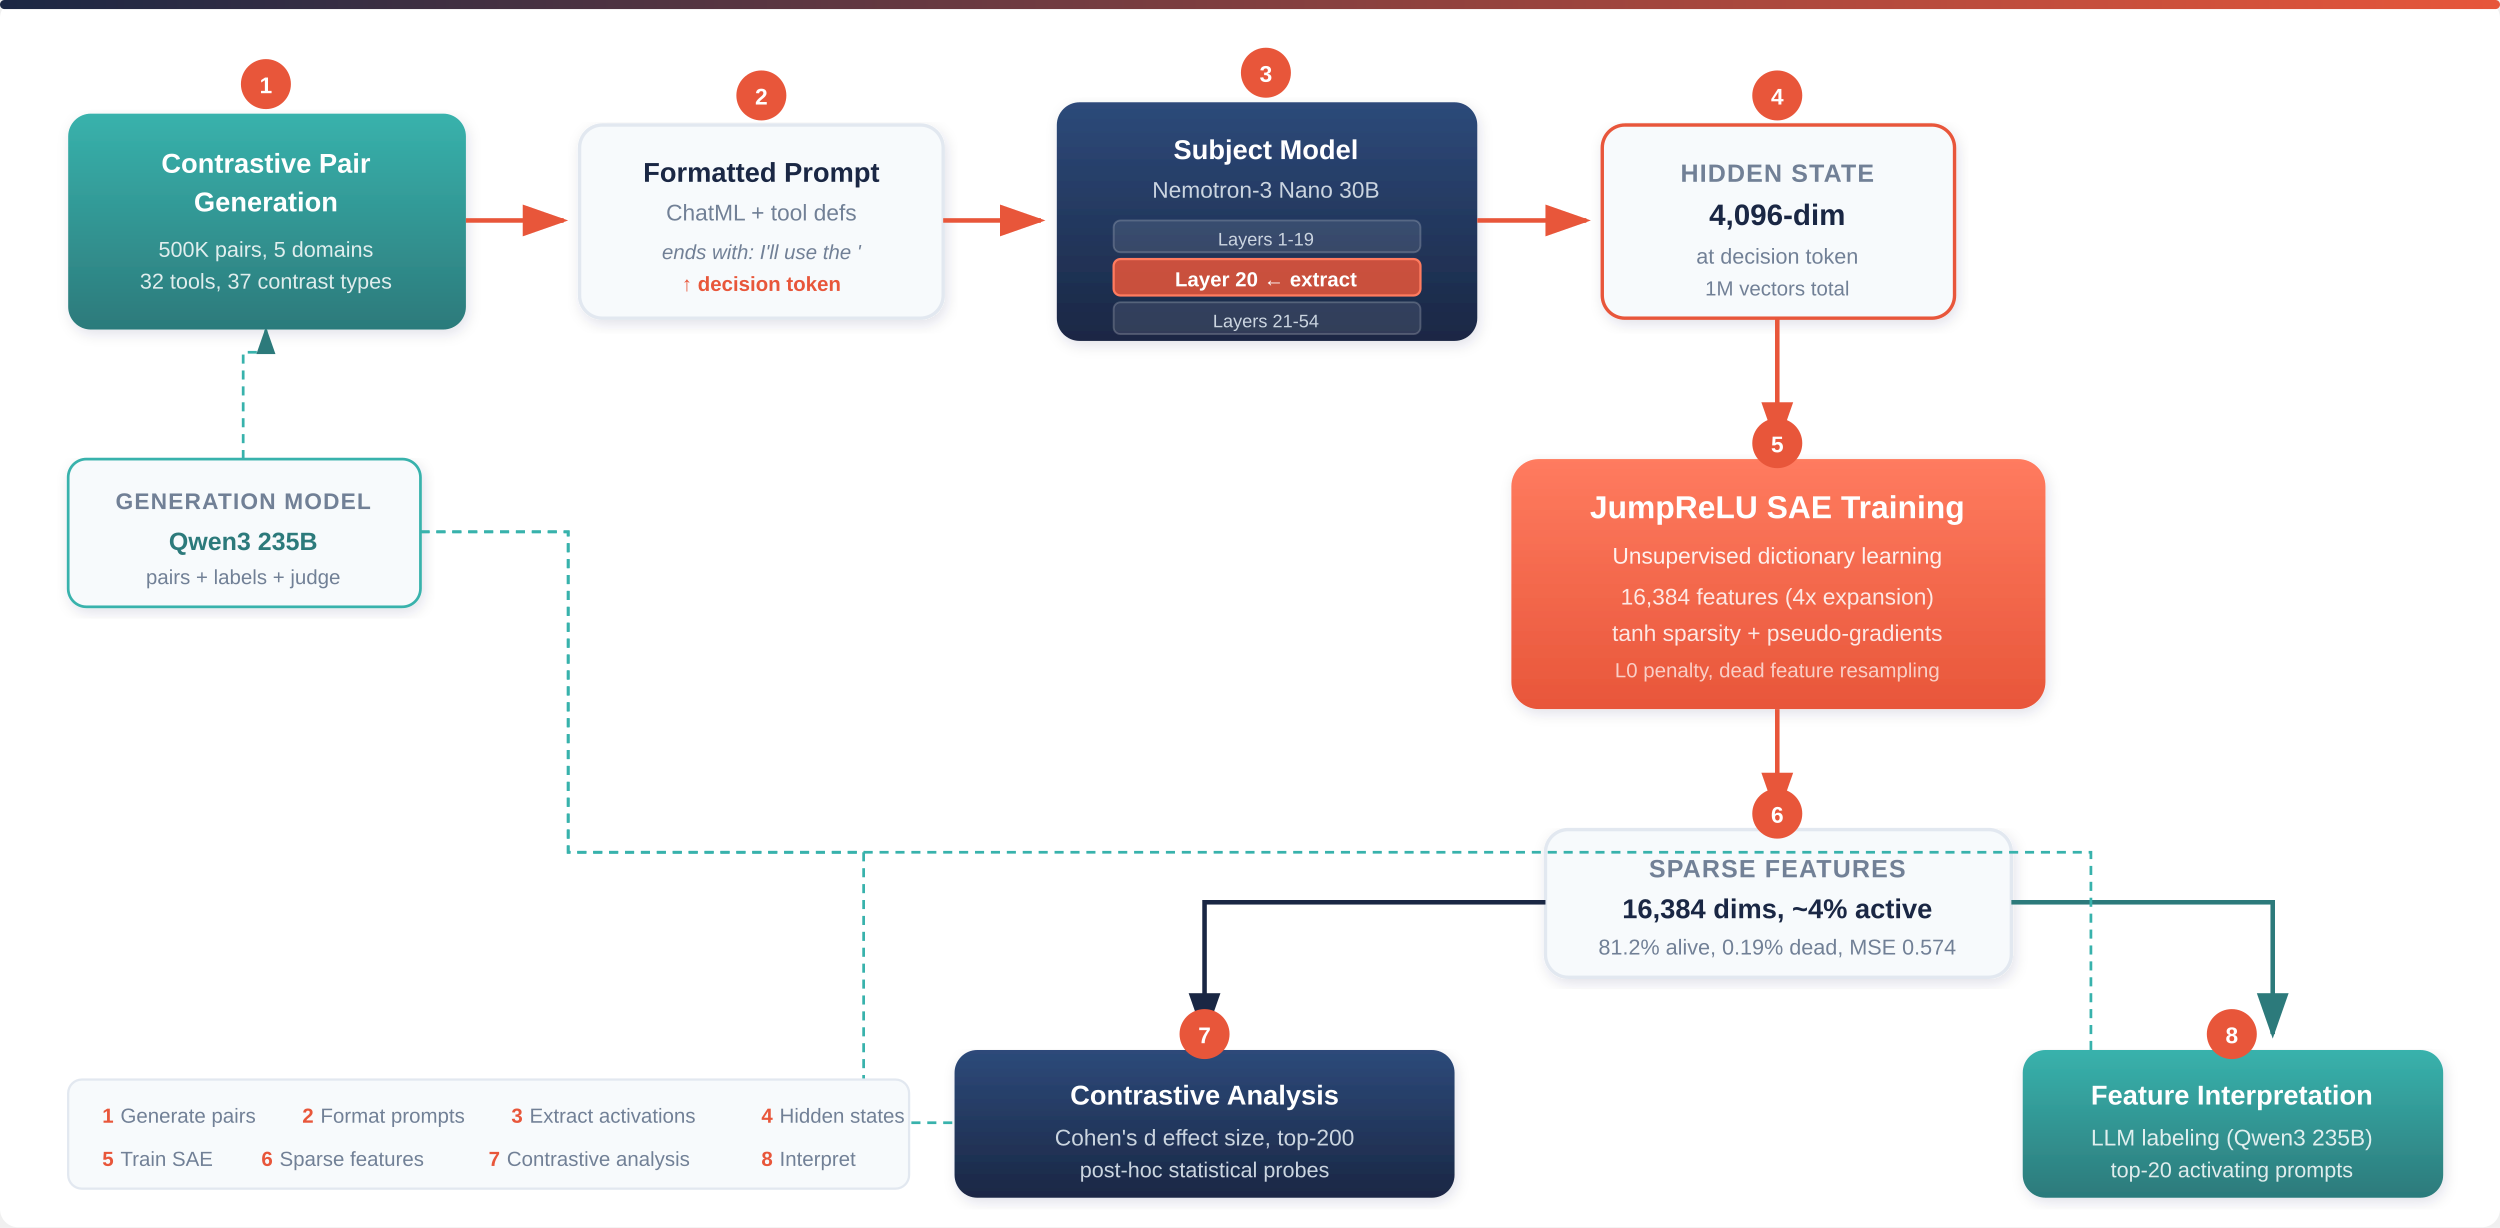
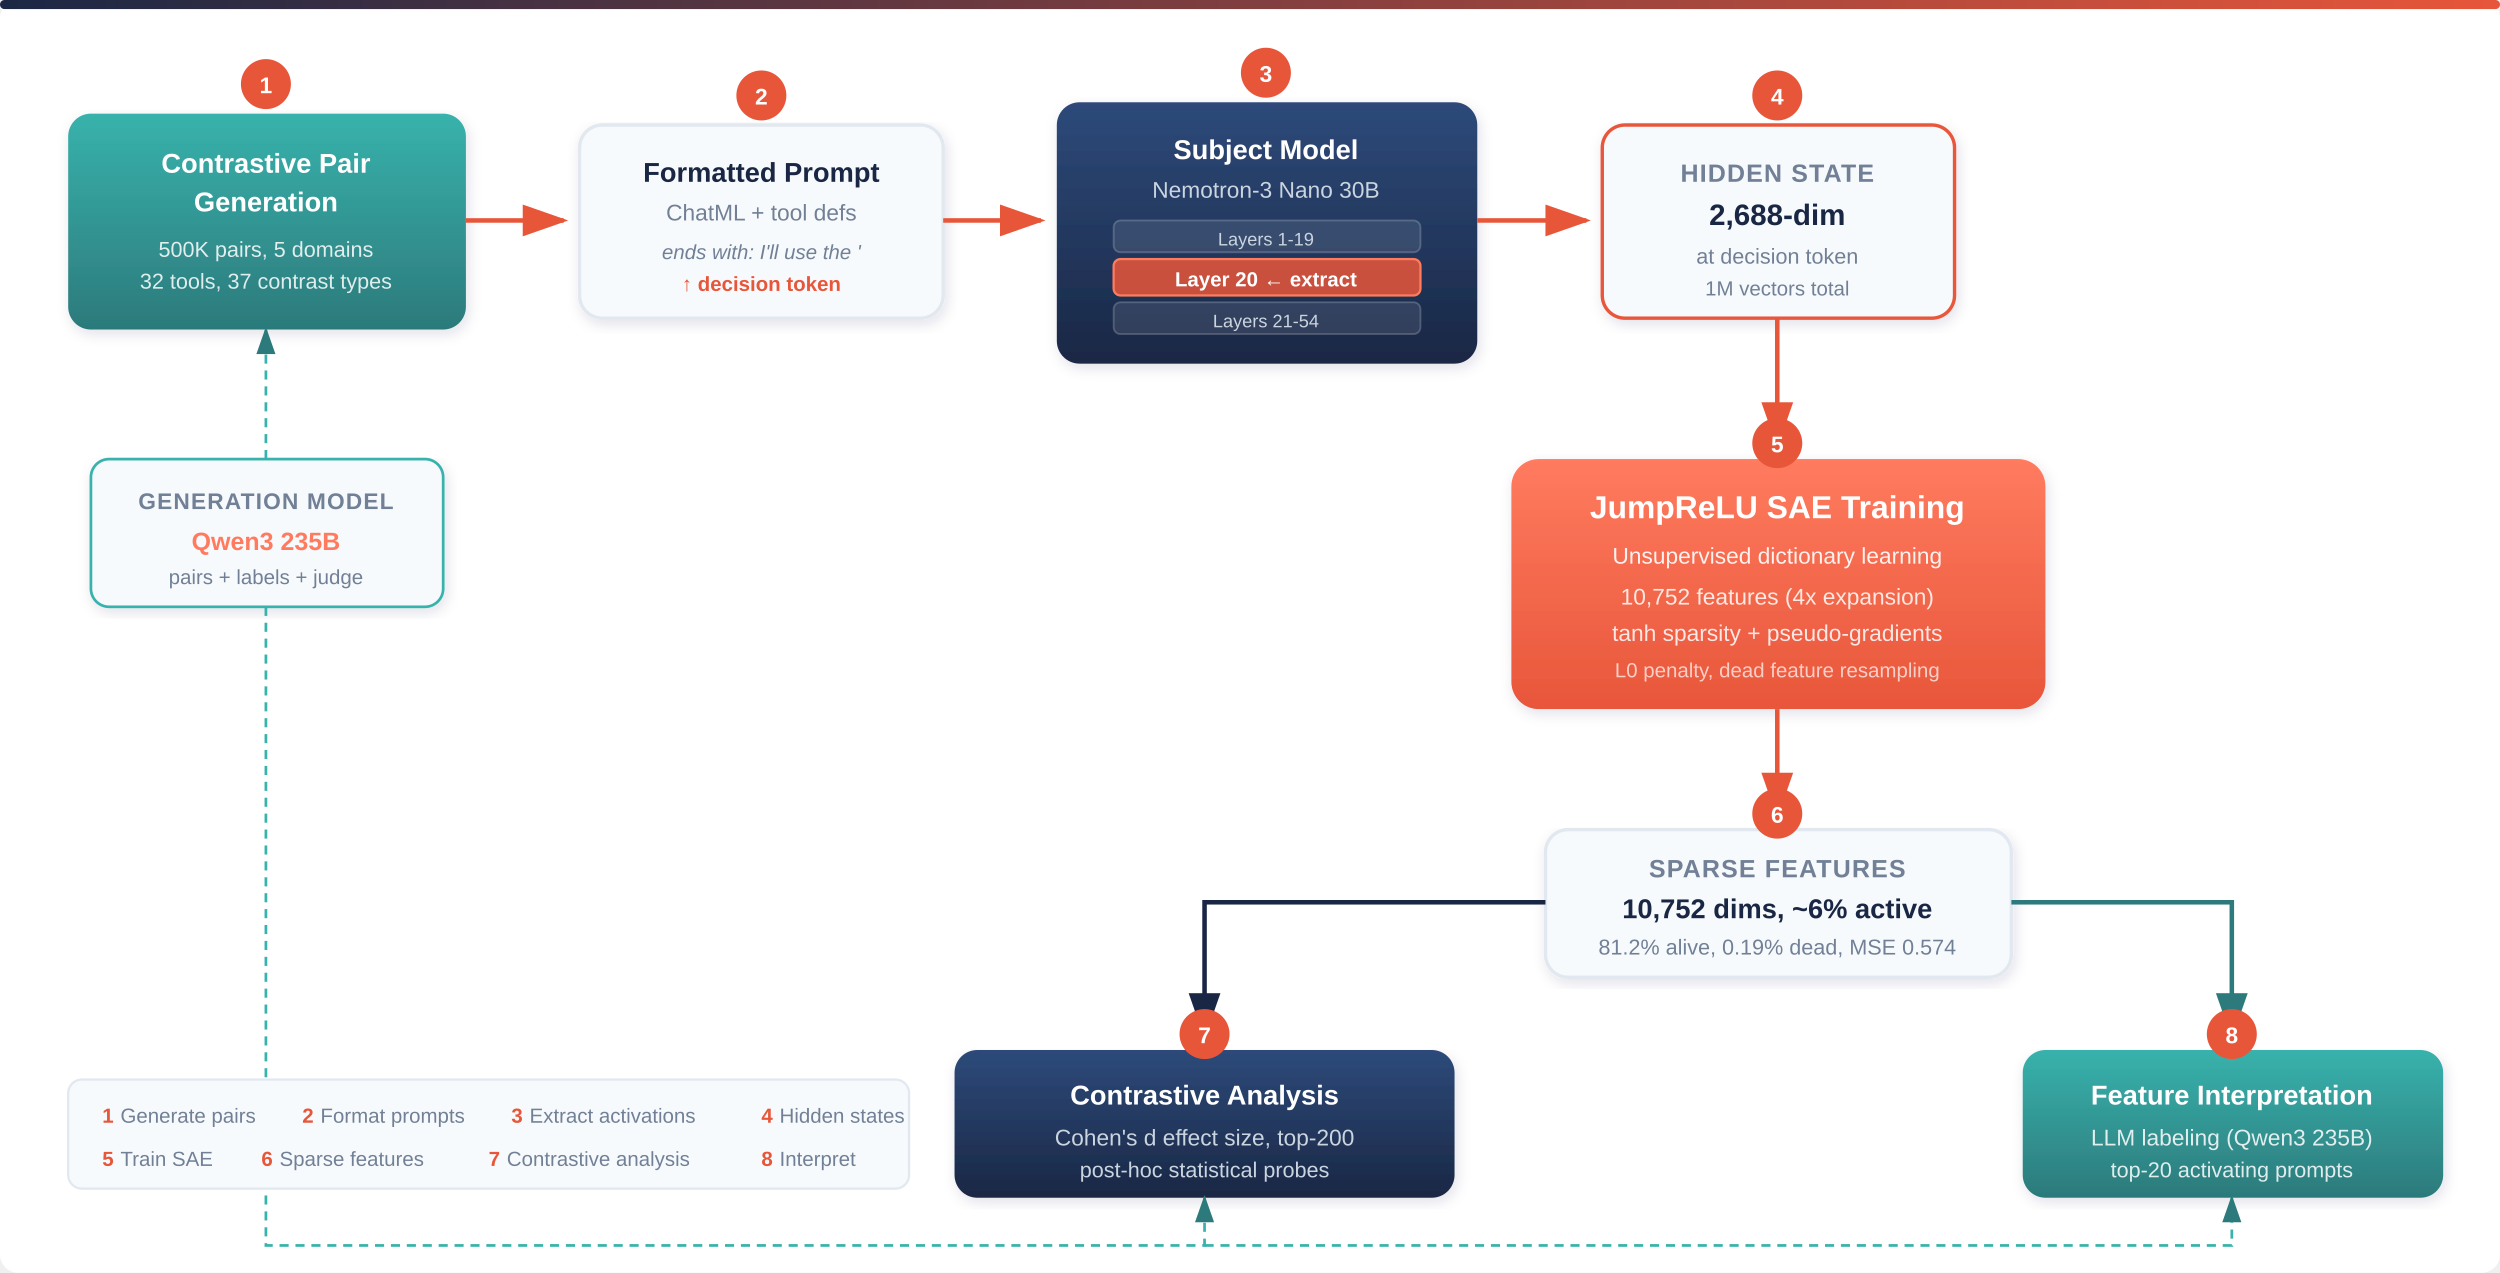
- <svg xmlns="http://www.w3.org/2000/svg" viewBox="0 0 1100 540" font-family="Helvetica Neue, Segoe UI, Arial, sans-serif">
+ <svg xmlns="http://www.w3.org/2000/svg" viewBox="0 0 1100 560" font-family="Helvetica Neue, Segoe UI, Arial, sans-serif">
  <defs>
    <marker id="arrow" markerWidth="10" markerHeight="7" refX="9" refY="3.5" orient="auto">
      <polygon points="0 0, 10 3.5, 0 7" fill="#e8563a" />
    </marker>
    <marker id="arrow-navy" markerWidth="10" markerHeight="7" refX="9" refY="3.5" orient="auto">
      <polygon points="0 0, 10 3.5, 0 7" fill="#1a2744" />
    </marker>
    <marker id="arrow-teal" markerWidth="10" markerHeight="7" refX="9" refY="3.5" orient="auto">
      <polygon points="0 0, 10 3.5, 0 7" fill="#2c7a7b" />
    </marker>
    <filter id="shadow" x="-4%" y="-4%" width="108%" height="112%">
      <feDropShadow dx="1" dy="2" stdDeviation="3" flood-color="#1a2744" flood-opacity="0.12" />
    </filter>
    <linearGradient id="grad-primary" x1="0" y1="0" x2="0" y2="1">
      <stop offset="0%" stop-color="#2d4a7a" />
      <stop offset="100%" stop-color="#1a2744" />
    </linearGradient>
    <linearGradient id="grad-accent" x1="0" y1="0" x2="0" y2="1">
      <stop offset="0%" stop-color="#ff7b5f" />
      <stop offset="100%" stop-color="#e8563a" />
    </linearGradient>
    <linearGradient id="grad-teal" x1="0" y1="0" x2="0" y2="1">
      <stop offset="0%" stop-color="#38b2ac" />
      <stop offset="100%" stop-color="#2c7a7b" />
    </linearGradient>
    <linearGradient id="grad-topbar" x1="0" y1="0" x2="1" y2="0">
      <stop offset="0%" stop-color="#1a2744" />
      <stop offset="100%" stop-color="#e8563a" />
    </linearGradient>
  </defs>
-   <rect width="1100" height="540" fill="#ffffff" rx="8" />
+   <rect width="1100" height="560" fill="#ffffff" rx="8" />
  <rect width="1100" height="4" fill="url(#grad-topbar)" rx="2" />
  <g filter="url(#shadow)">
    <rect x="30" y="50" width="175" height="95" rx="10" fill="url(#grad-teal)" />
  </g>
  <text x="117" y="76" text-anchor="middle" font-size="12" fill="#ffffff" font-weight="700">Contrastive Pair</text>
  <text x="117" y="93" text-anchor="middle" font-size="12" fill="#ffffff" font-weight="700">Generation</text>
  <text x="117" y="113" text-anchor="middle" font-size="9.5" fill="#ffffff" fill-opacity="0.85">500K pairs, 5 domains</text>
  <text x="117" y="127" text-anchor="middle" font-size="9.5" fill="#ffffff" fill-opacity="0.85">32 tools, 37 contrast types</text>
  <circle cx="117" cy="37" r="11" fill="#e8563a" />
  <text x="117" y="41" text-anchor="middle" font-size="10" fill="#ffffff" font-weight="700">1</text>
  <line x1="205" y1="97" x2="248" y2="97" stroke="#e8563a" stroke-width="2" marker-end="url(#arrow)" />
  <g filter="url(#shadow)">
    <rect x="255" y="55" width="160" height="85" rx="10" fill="#f7fafc" stroke="#e2e8f0" stroke-width="1.5" />
  </g>
  <text x="335" y="80" text-anchor="middle" font-size="12" fill="#1a2744" font-weight="700">Formatted Prompt</text>
  <text x="335" y="97" text-anchor="middle" font-size="10" fill="#718096">ChatML + tool defs</text>
  <text x="335" y="114" text-anchor="middle" font-size="9" fill="#718096" font-style="italic">ends with: I'll use the '</text>
  <text x="335" y="128" text-anchor="middle" font-size="9" fill="#e8563a" font-weight="600">↑ decision token</text>
  <circle cx="335" cy="42" r="11" fill="#e8563a" />
  <text x="335" y="46" text-anchor="middle" font-size="10" fill="#ffffff" font-weight="700">2</text>
  <line x1="415" y1="97" x2="458" y2="97" stroke="#e8563a" stroke-width="2" marker-end="url(#arrow)" />
  <g filter="url(#shadow)">
-     <rect x="465" y="45" width="185" height="105" rx="10" fill="url(#grad-primary)" />
+     <rect x="465" y="45" width="185" height="115" rx="10" fill="url(#grad-primary)" />
  </g>
  <text x="557" y="70" text-anchor="middle" font-size="12" fill="#ffffff" font-weight="700">Subject Model</text>
  <text x="557" y="87" text-anchor="middle" font-size="10" fill="#cbd5e0">Nemotron-3 Nano 30B</text>
  <rect x="490" y="97" width="135" height="14" rx="3" fill="#ffffff" fill-opacity="0.1" stroke="#ffffff" stroke-opacity="0.2" stroke-width="0.8" />
  <text x="557" y="108" text-anchor="middle" font-size="8" fill="#cbd5e0">Layers 1-19</text>
  <rect x="490" y="114" width="135" height="16" rx="3" fill="#e8563a" fill-opacity="0.85" stroke="#ff7b5f" stroke-width="1" />
  <text x="557" y="126" text-anchor="middle" font-size="9" fill="#ffffff" font-weight="700">Layer 20 ← extract</text>
  <rect x="490" y="133" width="135" height="14" rx="3" fill="#ffffff" fill-opacity="0.1" stroke="#ffffff" stroke-opacity="0.2" stroke-width="0.8" />
  <text x="557" y="144" text-anchor="middle" font-size="8" fill="#cbd5e0">Layers 21-54</text>
  <circle cx="557" cy="32" r="11" fill="#e8563a" />
  <text x="557" y="36" text-anchor="middle" font-size="10" fill="#ffffff" font-weight="700">3</text>
  <line x1="650" y1="97" x2="698" y2="97" stroke="#e8563a" stroke-width="2" marker-end="url(#arrow)" />
  <g filter="url(#shadow)">
    <rect x="705" y="55" width="155" height="85" rx="10" fill="#f7fafc" stroke="#e8563a" stroke-width="1.5" />
  </g>
  <text x="782" y="80" text-anchor="middle" font-size="11" fill="#718096" font-weight="600" letter-spacing="0.5">HIDDEN STATE</text>
-   <text x="782" y="99" text-anchor="middle" font-size="13" fill="#1a2744" font-weight="700">4,096-dim</text>
+   <text x="782" y="99" text-anchor="middle" font-size="13" fill="#1a2744" font-weight="700">2,688-dim</text>
  <text x="782" y="116" text-anchor="middle" font-size="9.5" fill="#718096">at decision token</text>
  <text x="782" y="130" text-anchor="middle" font-size="9" fill="#718096">1M vectors total</text>
  <circle cx="782" cy="42" r="11" fill="#e8563a" />
  <text x="782" y="46" text-anchor="middle" font-size="10" fill="#ffffff" font-weight="700">4</text>
  <line x1="782" y1="140" x2="782" y2="195" stroke="#e8563a" stroke-width="2" marker-end="url(#arrow)" />
  <g filter="url(#shadow)">
    <rect x="665" y="202" width="235" height="110" rx="12" fill="url(#grad-accent)" />
  </g>
  <text x="782" y="228" text-anchor="middle" font-size="14" fill="#ffffff" font-weight="700">JumpReLU SAE Training</text>
  <text x="782" y="248" text-anchor="middle" font-size="10" fill="#ffffff" fill-opacity="0.9">Unsupervised dictionary learning</text>
-   <text x="782" y="266" text-anchor="middle" font-size="10" fill="#ffffff" fill-opacity="0.85">16,384 features (4x expansion)</text>
+   <text x="782" y="266" text-anchor="middle" font-size="10" fill="#ffffff" fill-opacity="0.85">10,752 features (4x expansion)</text>
  <text x="782" y="282" text-anchor="middle" font-size="10" fill="#ffffff" fill-opacity="0.85">tanh sparsity + pseudo-gradients</text>
  <text x="782" y="298" text-anchor="middle" font-size="9" fill="#ffffff" fill-opacity="0.7">L0 penalty, dead feature resampling</text>
  <circle cx="782" cy="195" r="11" fill="#e8563a" />
  <text x="782" y="199" text-anchor="middle" font-size="10" fill="#ffffff" font-weight="700">5</text>
  <line x1="782" y1="312" x2="782" y2="358" stroke="#e8563a" stroke-width="2" marker-end="url(#arrow)" />
  <g filter="url(#shadow)">
    <rect x="680" y="365" width="205" height="65" rx="10" fill="#f7fafc" stroke="#e2e8f0" stroke-width="1.5" />
  </g>
  <text x="782" y="386" text-anchor="middle" font-size="11" fill="#718096" font-weight="600" letter-spacing="0.5">SPARSE FEATURES</text>
-   <text x="782" y="404" text-anchor="middle" font-size="12" fill="#1a2744" font-weight="700">16,384 dims, ~4% active</text>
+   <text x="782" y="404" text-anchor="middle" font-size="12" fill="#1a2744" font-weight="700">10,752 dims, ~6% active</text>
  <text x="782" y="420" text-anchor="middle" font-size="9.5" fill="#718096">81.2% alive, 0.19% dead, MSE 0.574</text>
  <circle cx="782" cy="358" r="11" fill="#e8563a" />
  <text x="782" y="362" text-anchor="middle" font-size="10" fill="#ffffff" font-weight="700">6</text>
  <path d="M 680 397 L 530 397 L 530 440 L 530 455" stroke="#1a2744" stroke-width="2" fill="none" marker-end="url(#arrow-navy)" />
-   <path d="M 885 397 L 1000 397 L 1000 455" stroke="#2c7a7b" stroke-width="2" fill="none" marker-end="url(#arrow-teal)" />
+   <path d="M 885 397 L 982 397 L 982 455" stroke="#2c7a7b" stroke-width="2" fill="none" marker-end="url(#arrow-teal)" />
  <g filter="url(#shadow)">
    <rect x="420" y="462" width="220" height="65" rx="10" fill="url(#grad-primary)" />
  </g>
  <text x="530" y="486" text-anchor="middle" font-size="12" fill="#ffffff" font-weight="700">Contrastive Analysis</text>
  <text x="530" y="504" text-anchor="middle" font-size="10" fill="#cbd5e0">Cohen's d effect size, top-200</text>
  <text x="530" y="518" text-anchor="middle" font-size="9.5" fill="#cbd5e0">post-hoc statistical probes</text>
  <circle cx="530" cy="455" r="11" fill="#e8563a" />
  <text x="530" y="459" text-anchor="middle" font-size="10" fill="#ffffff" font-weight="700">7</text>
  <g filter="url(#shadow)">
    <rect x="890" y="462" width="185" height="65" rx="10" fill="url(#grad-teal)" />
  </g>
  <text x="982" y="486" text-anchor="middle" font-size="12" fill="#ffffff" font-weight="700">Feature Interpretation</text>
  <text x="982" y="504" text-anchor="middle" font-size="10" fill="#ffffff" fill-opacity="0.85">LLM labeling (Qwen3 235B)</text>
  <text x="982" y="518" text-anchor="middle" font-size="9.5" fill="#ffffff" fill-opacity="0.85">top-20 activating prompts</text>
  <circle cx="982" cy="455" r="11" fill="#e8563a" />
  <text x="982" y="459" text-anchor="middle" font-size="10" fill="#ffffff" font-weight="700">8</text>
  <g filter="url(#shadow)">
-     <rect x="30" y="202" width="155" height="65" rx="8" fill="#f7fafc" stroke="#38b2ac" stroke-width="1.2" />
+     <rect x="40" y="202" width="155" height="65" rx="8" fill="#f7fafc" stroke="#38b2ac" stroke-width="1.2" />
  </g>
-   <text x="107" y="224" text-anchor="middle" font-size="10" fill="#718096" font-weight="600" letter-spacing="0.5">GENERATION MODEL</text>
-   <text x="107" y="242" text-anchor="middle" font-size="11" fill="#2c7a7b" font-weight="700">Qwen3 235B</text>
-   <text x="107" y="257" text-anchor="middle" font-size="9" fill="#718096">pairs + labels + judge</text>
-   <path d="M 107 202 L 107 155 L 117 155 L 117 145" stroke="#38b2ac" stroke-width="1.2" fill="none" stroke-dasharray="4,3" marker-end="url(#arrow-teal)" />
-   <path d="M 185 234 L 250 234 L 250 375 L 380 375 L 380 494 L 420 494" stroke="#38b2ac" stroke-width="1.2" fill="none" stroke-dasharray="4,3" />
-   <path d="M 185 234 L 250 234 L 250 375 L 920 375 L 920 462" stroke="#38b2ac" stroke-width="1.2" fill="none" stroke-dasharray="4,3" />
+   <text x="117" y="224" text-anchor="middle" font-size="10" fill="#718096" font-weight="600" letter-spacing="0.5">GENERATION MODEL</text>
+   <text x="117" y="242" text-anchor="middle" font-size="11" fill="#ff7b5f" font-weight="700">Qwen3 235B</text>
+   <text x="117" y="257" text-anchor="middle" font-size="9" fill="#718096">pairs + labels + judge</text>
+   <path d="M 117 202 L 117 145" stroke="#38b2ac" stroke-width="1.2" fill="none" stroke-dasharray="4,3" marker-end="url(#arrow-teal)" />
+   <path d="M 117 267 L 117 548 L 530 548 L 530 527" stroke="#38b2ac" stroke-width="1.2" fill="none" stroke-dasharray="4,3" marker-end="url(#arrow-teal)" />
+   <path d="M 530 548 L 982 548 L 982 527" stroke="#38b2ac" stroke-width="1.2" fill="none" stroke-dasharray="4,3" marker-end="url(#arrow-teal)" />
  <rect x="30" y="475" width="370" height="48" rx="6" fill="#f7fafc" stroke="#e2e8f0" stroke-width="1" />
  <text x="45" y="494" font-size="9" fill="#e8563a" font-weight="700">1</text>
  <text x="53" y="494" font-size="9" fill="#718096">Generate pairs</text>
  <text x="133" y="494" font-size="9" fill="#e8563a" font-weight="700">2</text>
  <text x="141" y="494" font-size="9" fill="#718096">Format prompts</text>
  <text x="225" y="494" font-size="9" fill="#e8563a" font-weight="700">3</text>
  <text x="233" y="494" font-size="9" fill="#718096">Extract activations</text>
  <text x="335" y="494" font-size="9" fill="#e8563a" font-weight="700">4</text>
  <text x="343" y="494" font-size="9" fill="#718096">Hidden states</text>
  <text x="45" y="513" font-size="9" fill="#e8563a" font-weight="700">5</text>
  <text x="53" y="513" font-size="9" fill="#718096">Train SAE</text>
  <text x="115" y="513" font-size="9" fill="#e8563a" font-weight="700">6</text>
  <text x="123" y="513" font-size="9" fill="#718096">Sparse features</text>
  <text x="215" y="513" font-size="9" fill="#e8563a" font-weight="700">7</text>
  <text x="223" y="513" font-size="9" fill="#718096">Contrastive analysis</text>
  <text x="335" y="513" font-size="9" fill="#e8563a" font-weight="700">8</text>
  <text x="343" y="513" font-size="9" fill="#718096">Interpret</text>
</svg>
